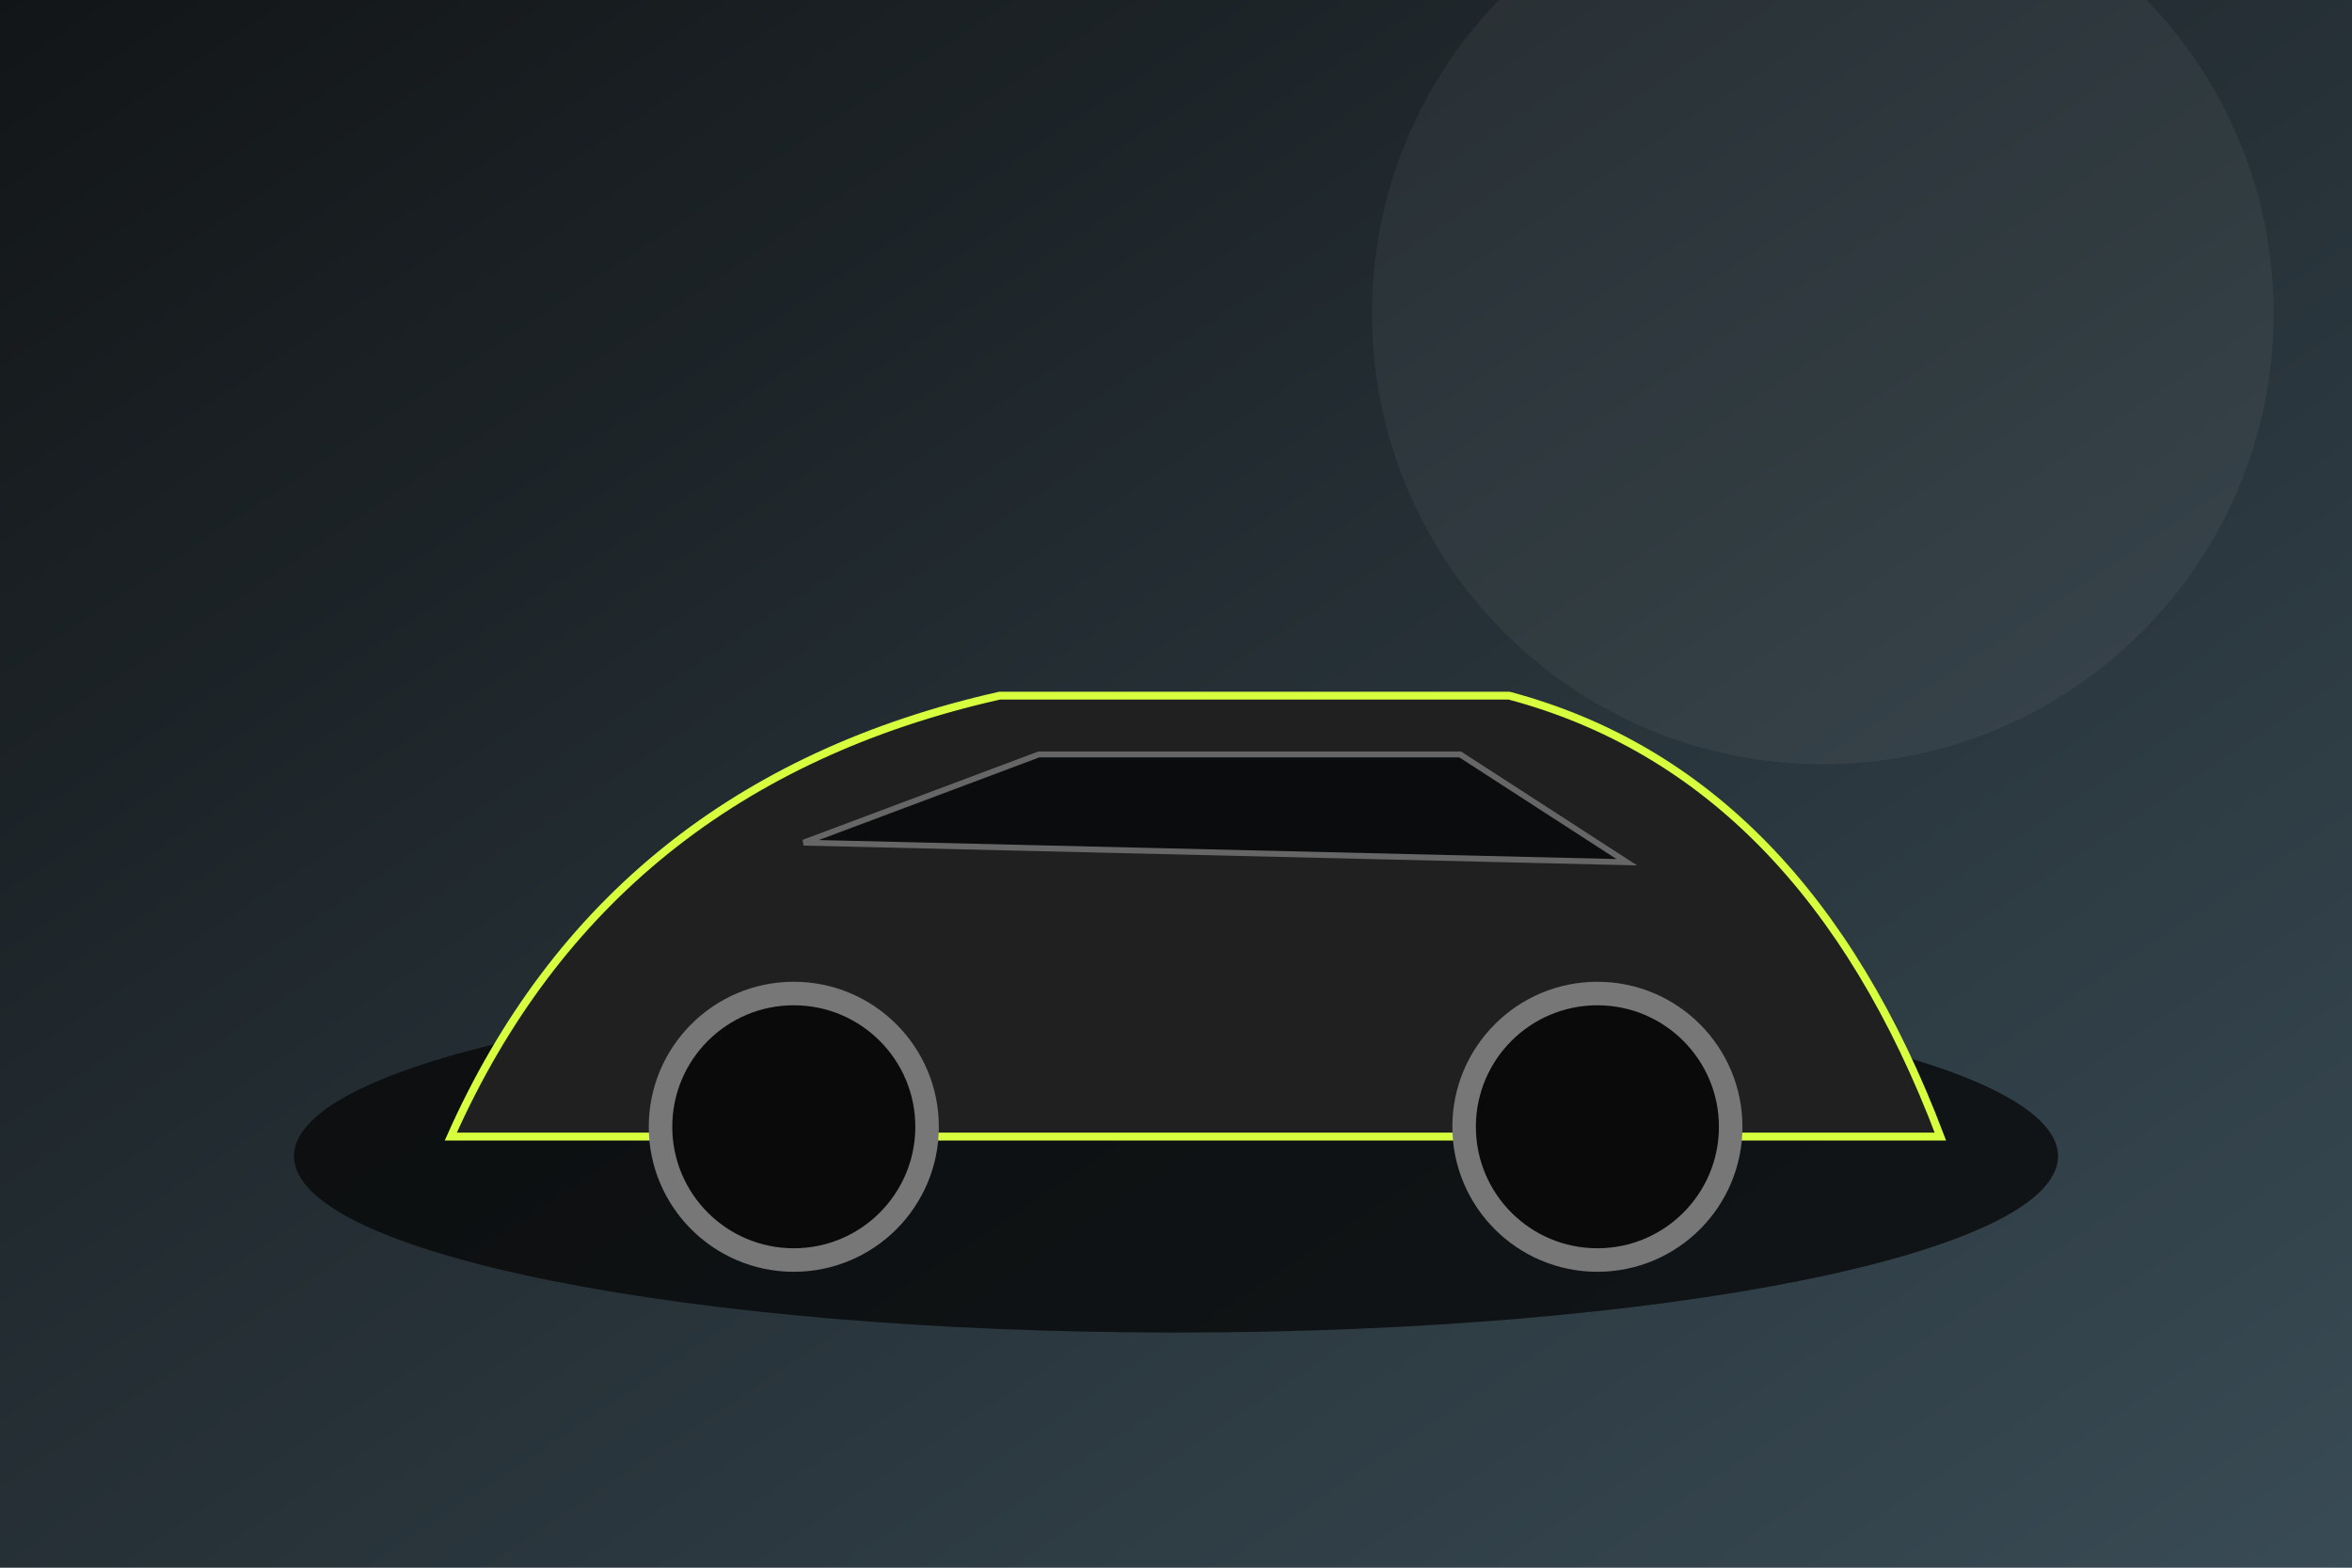
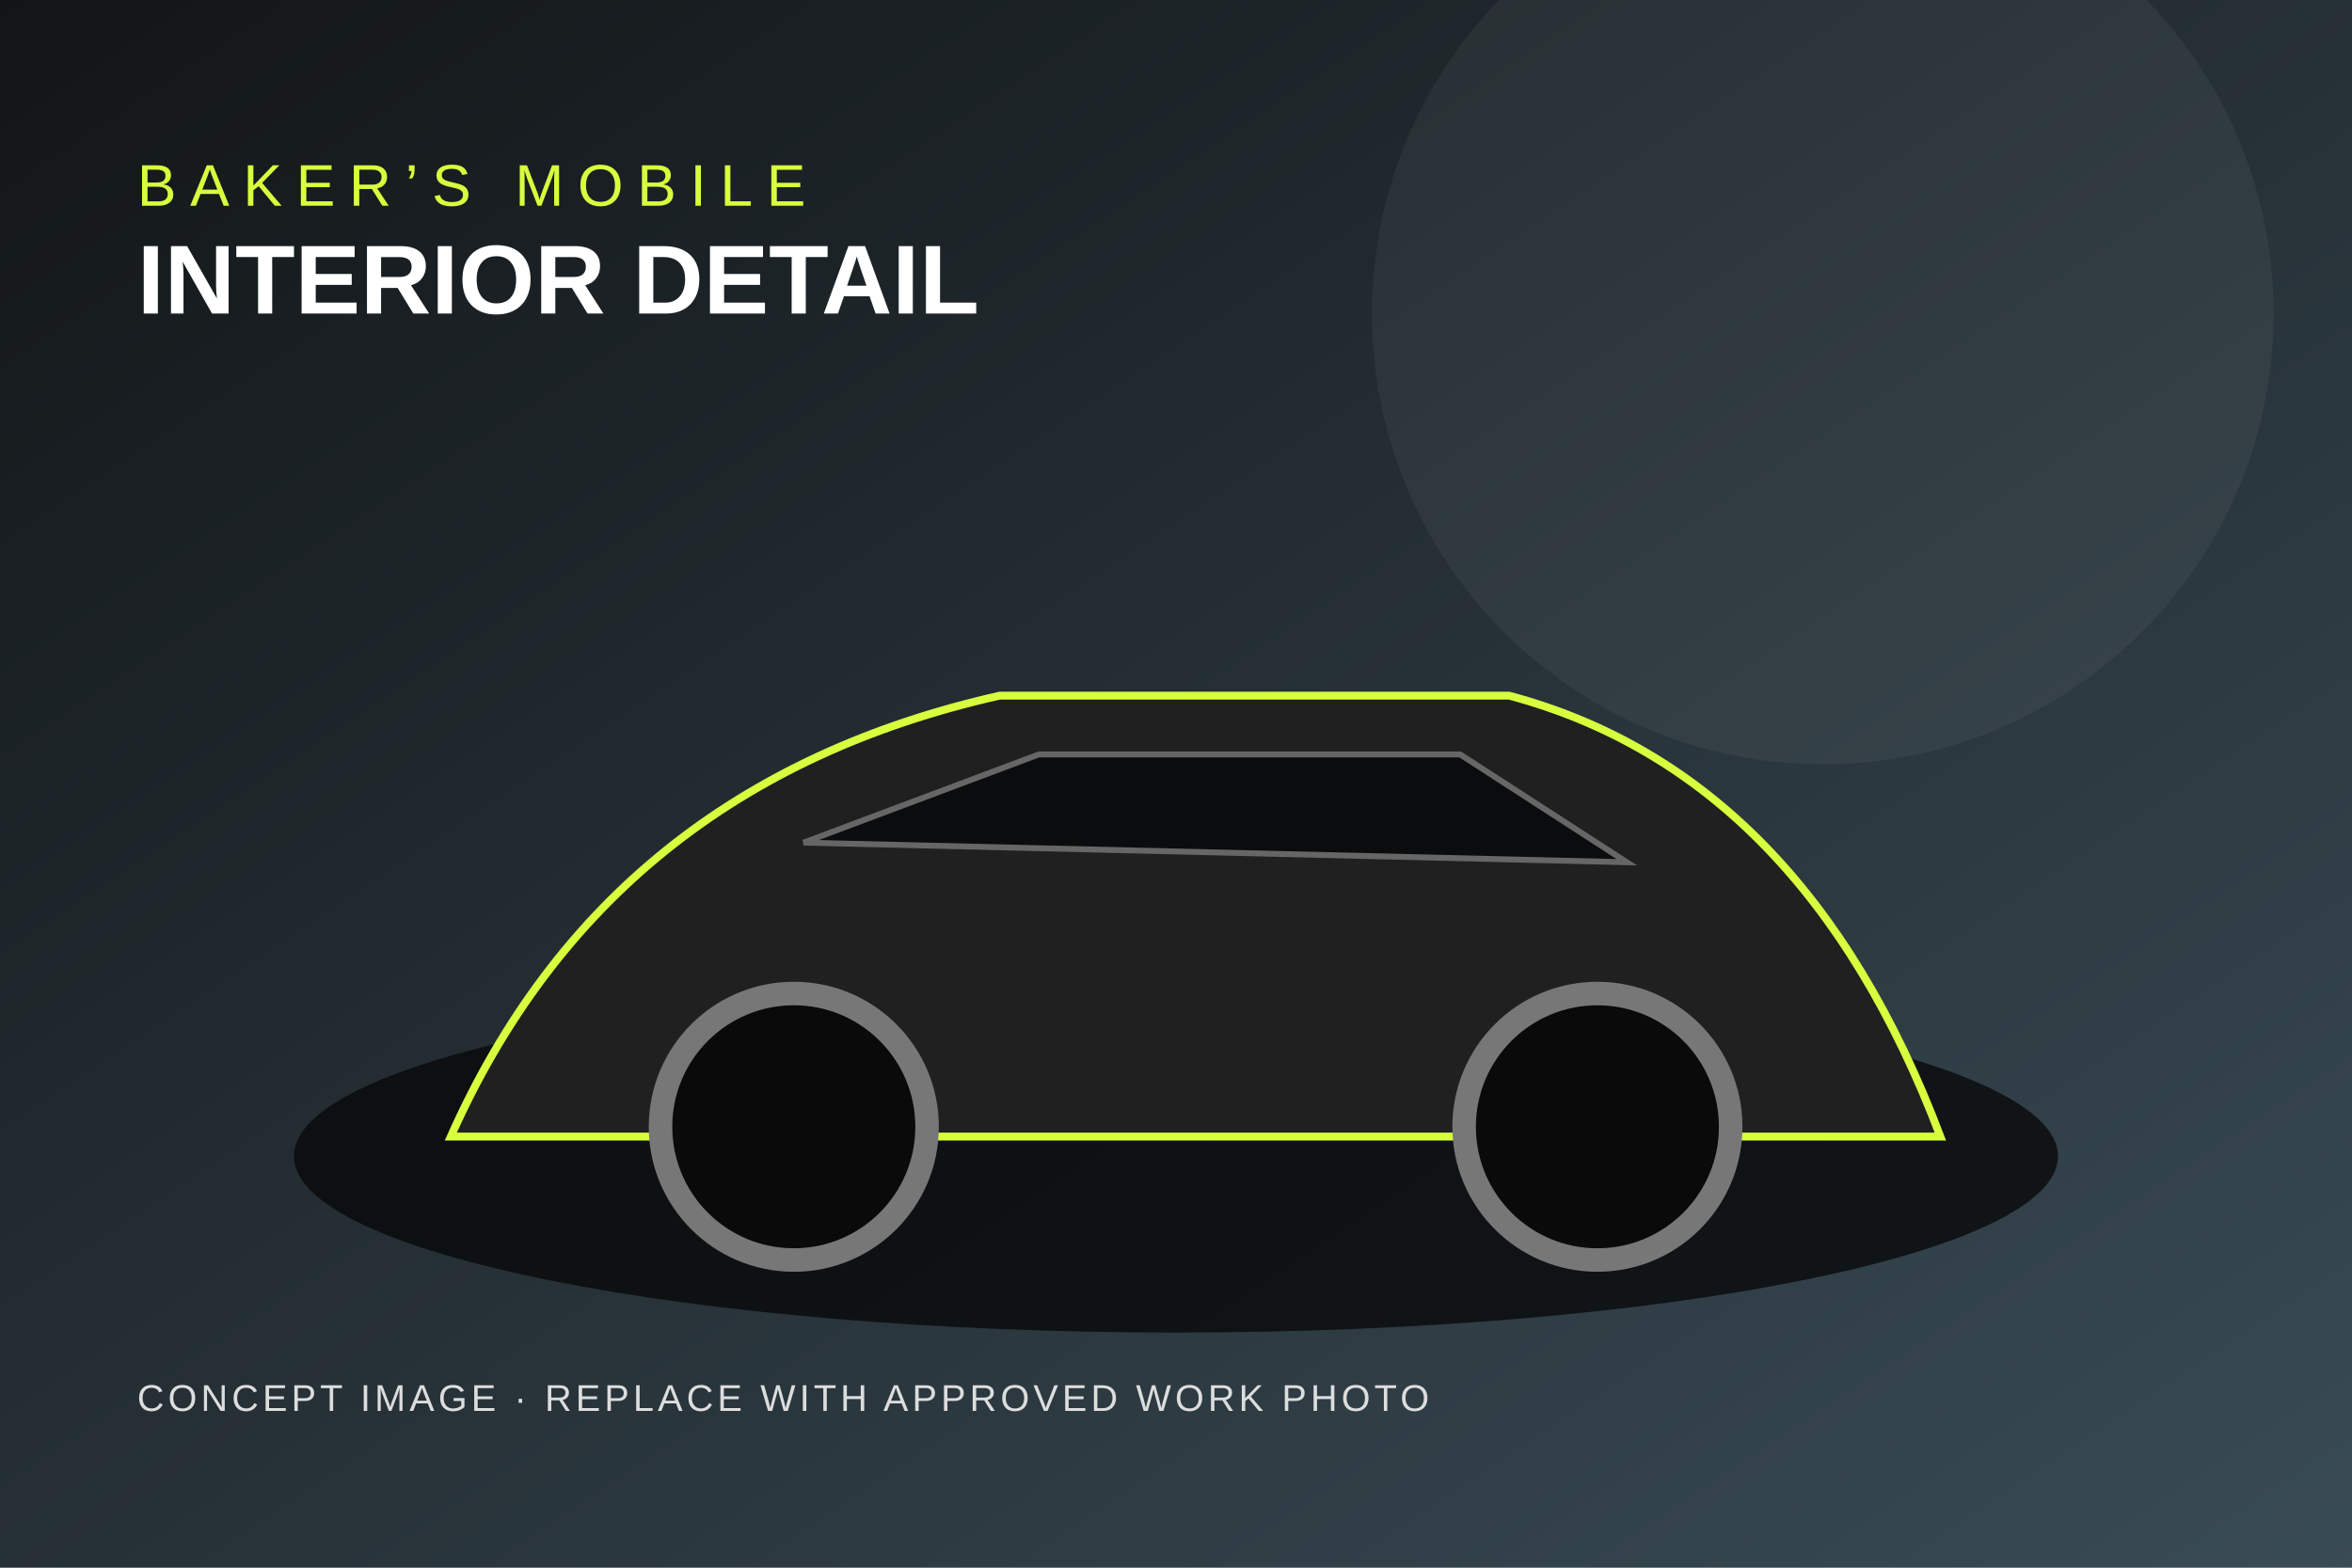
<svg xmlns="http://www.w3.org/2000/svg" viewBox="0 0 1200 800">
  <defs>
    <linearGradient id="g" x1="0" y1="0" x2="1" y2="1">
      <stop stop-color="#121517" />
      <stop offset="1" stop-color="#394b55" />
    </linearGradient>
  </defs>
  <rect width="1200" height="800" fill="url(#g)" />
  <circle cx="930" cy="160" r="230" fill="rgba(255,255,255,.05)" />
  <ellipse cx="600" cy="590" rx="450" ry="90" fill="#050505" opacity=".75" />
  <path d="M230 580 Q310 400 510 355 L770 355 Q920 395 990 580 Z" fill="#202020" stroke="#d8ff3e" stroke-width="4" />
  <path d="M410 430 L530 385 L745 385 L830 440 Z" fill="#0b0c0d" stroke="#666" stroke-width="3" />
  <circle cx="405" cy="575" r="68" fill="#0a0a0a" stroke="#777" stroke-width="12" />
  <circle cx="815" cy="575" r="68" fill="#0a0a0a" stroke="#777" stroke-width="12" />
+   <text x="70" y="105" fill="#d8ff3e" font-family="Arial" font-size="30" letter-spacing="7">BAKER’S MOBILE</text>
+   <text x="70" y="160" fill="white" font-family="Arial" font-size="50" font-weight="700">INTERIOR DETAIL</text>
+   <text x="70" y="720" fill="#ddd" font-family="Arial" font-size="19" letter-spacing="2">CONCEPT IMAGE · REPLACE WITH APPROVED WORK PHOTO</text>
</svg>
